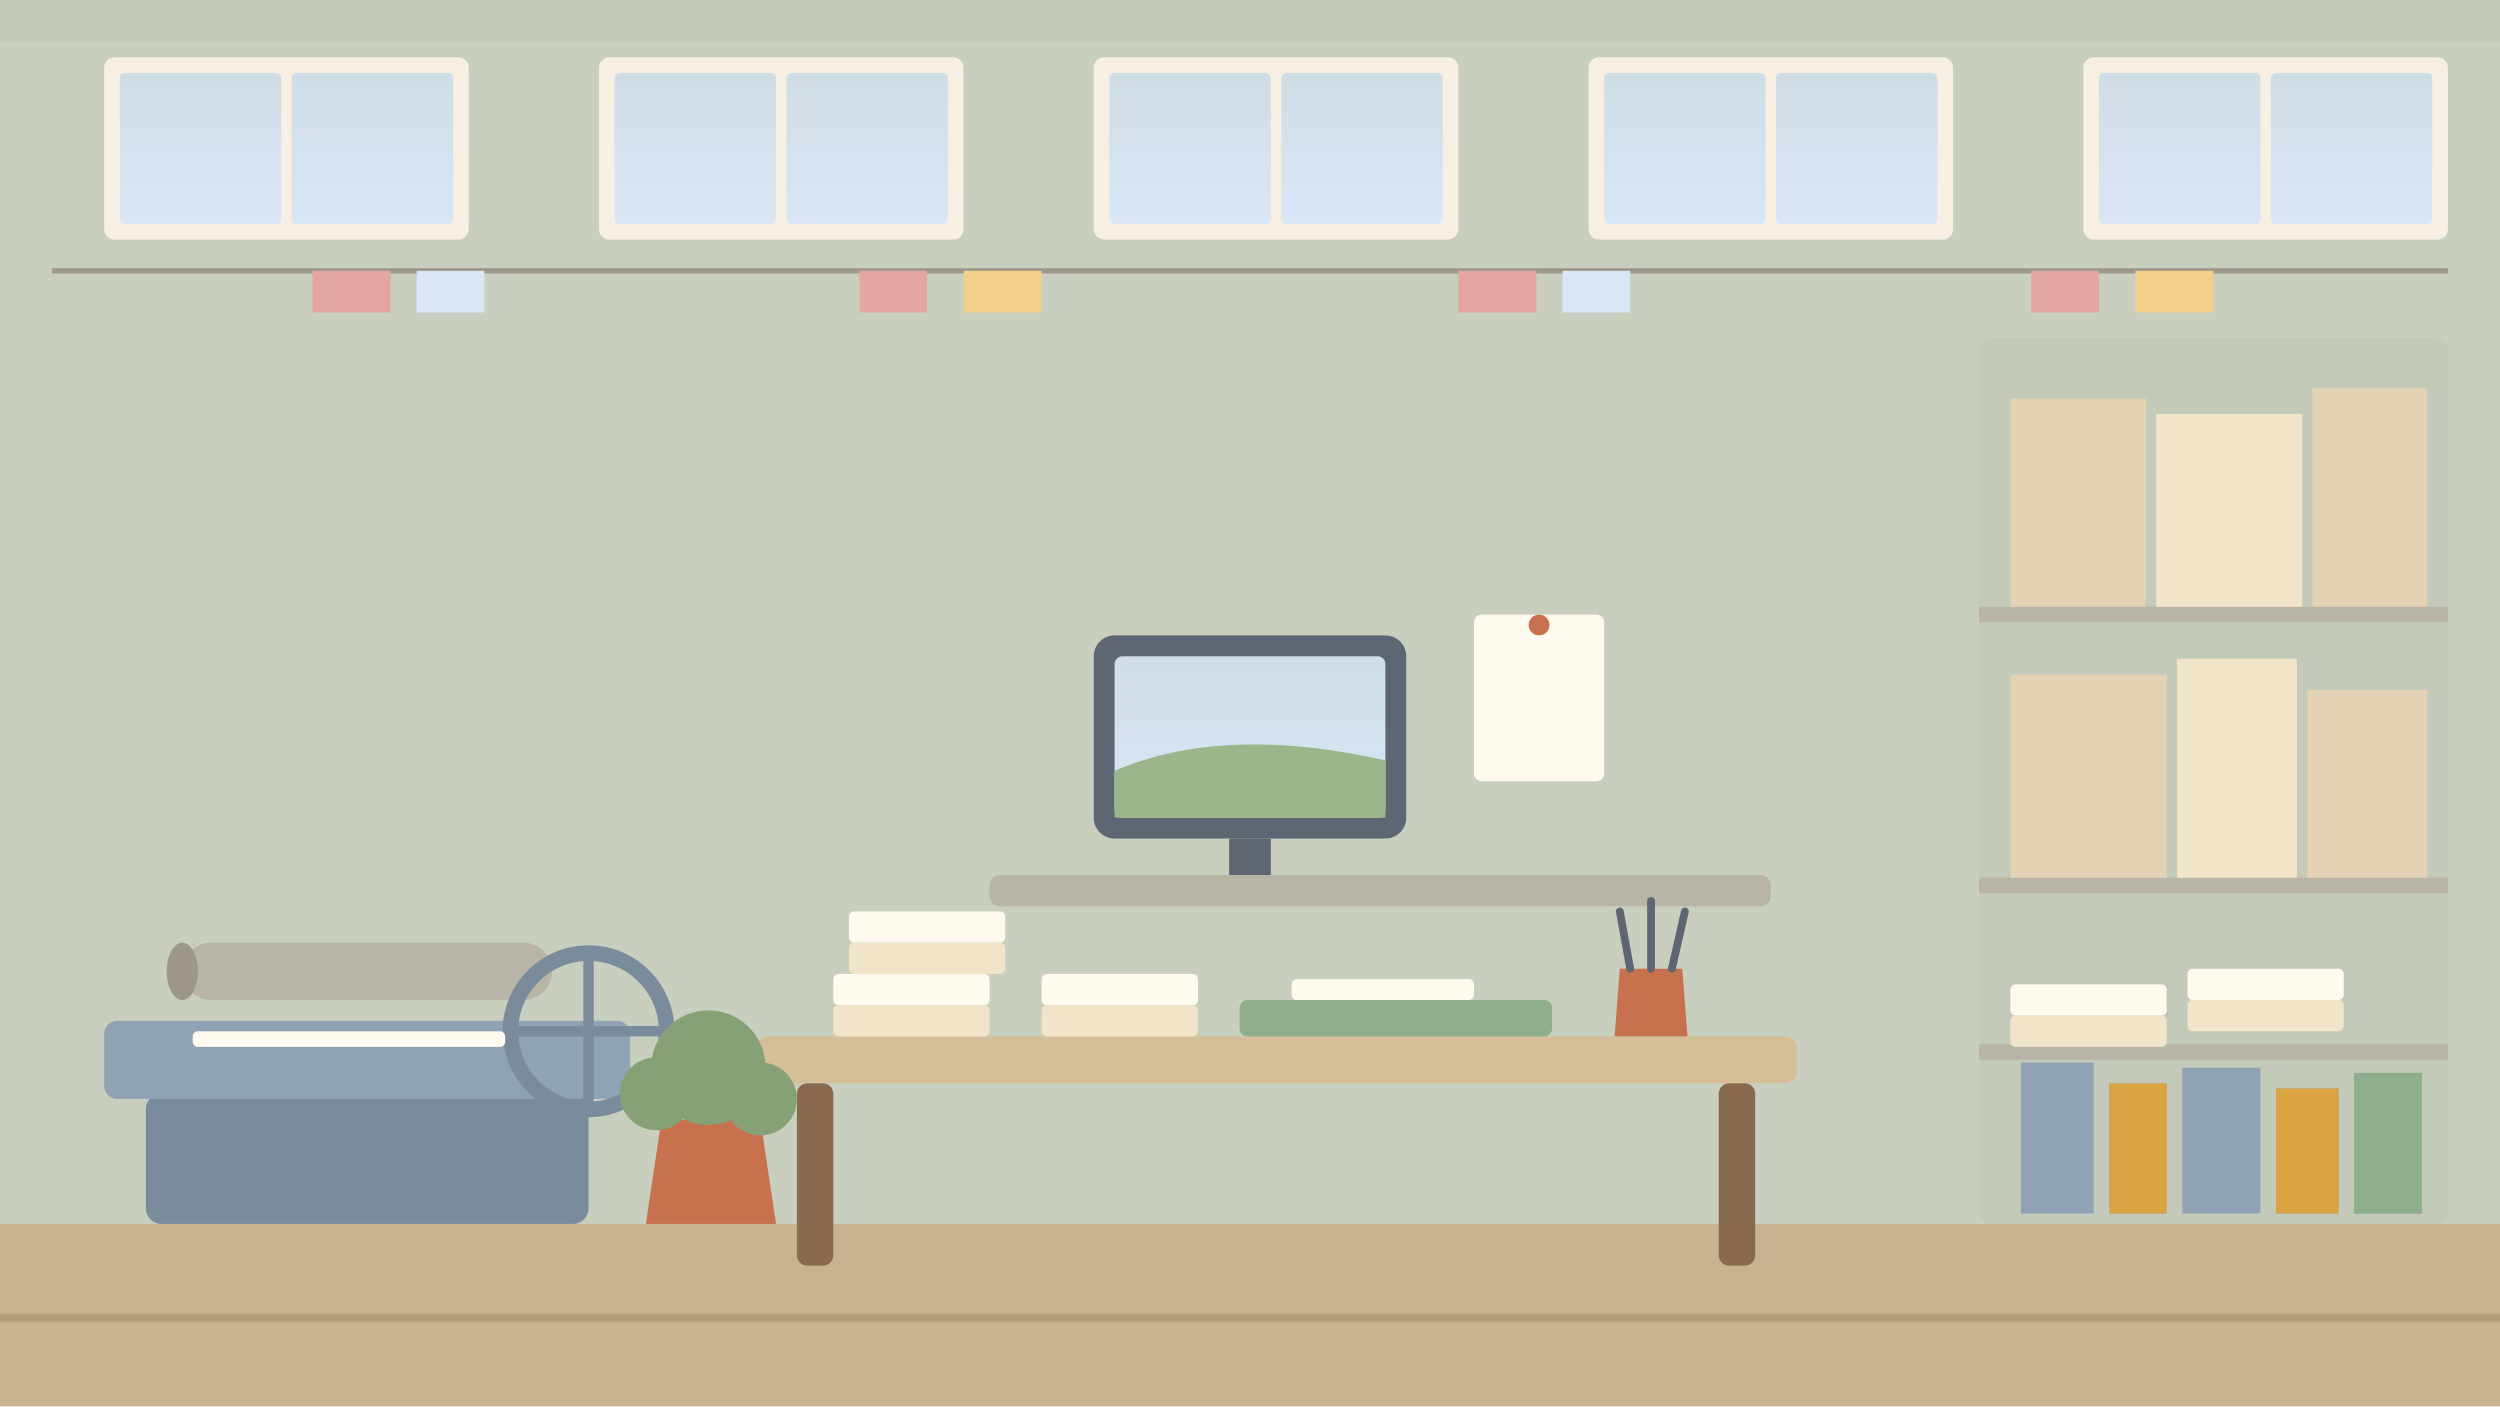
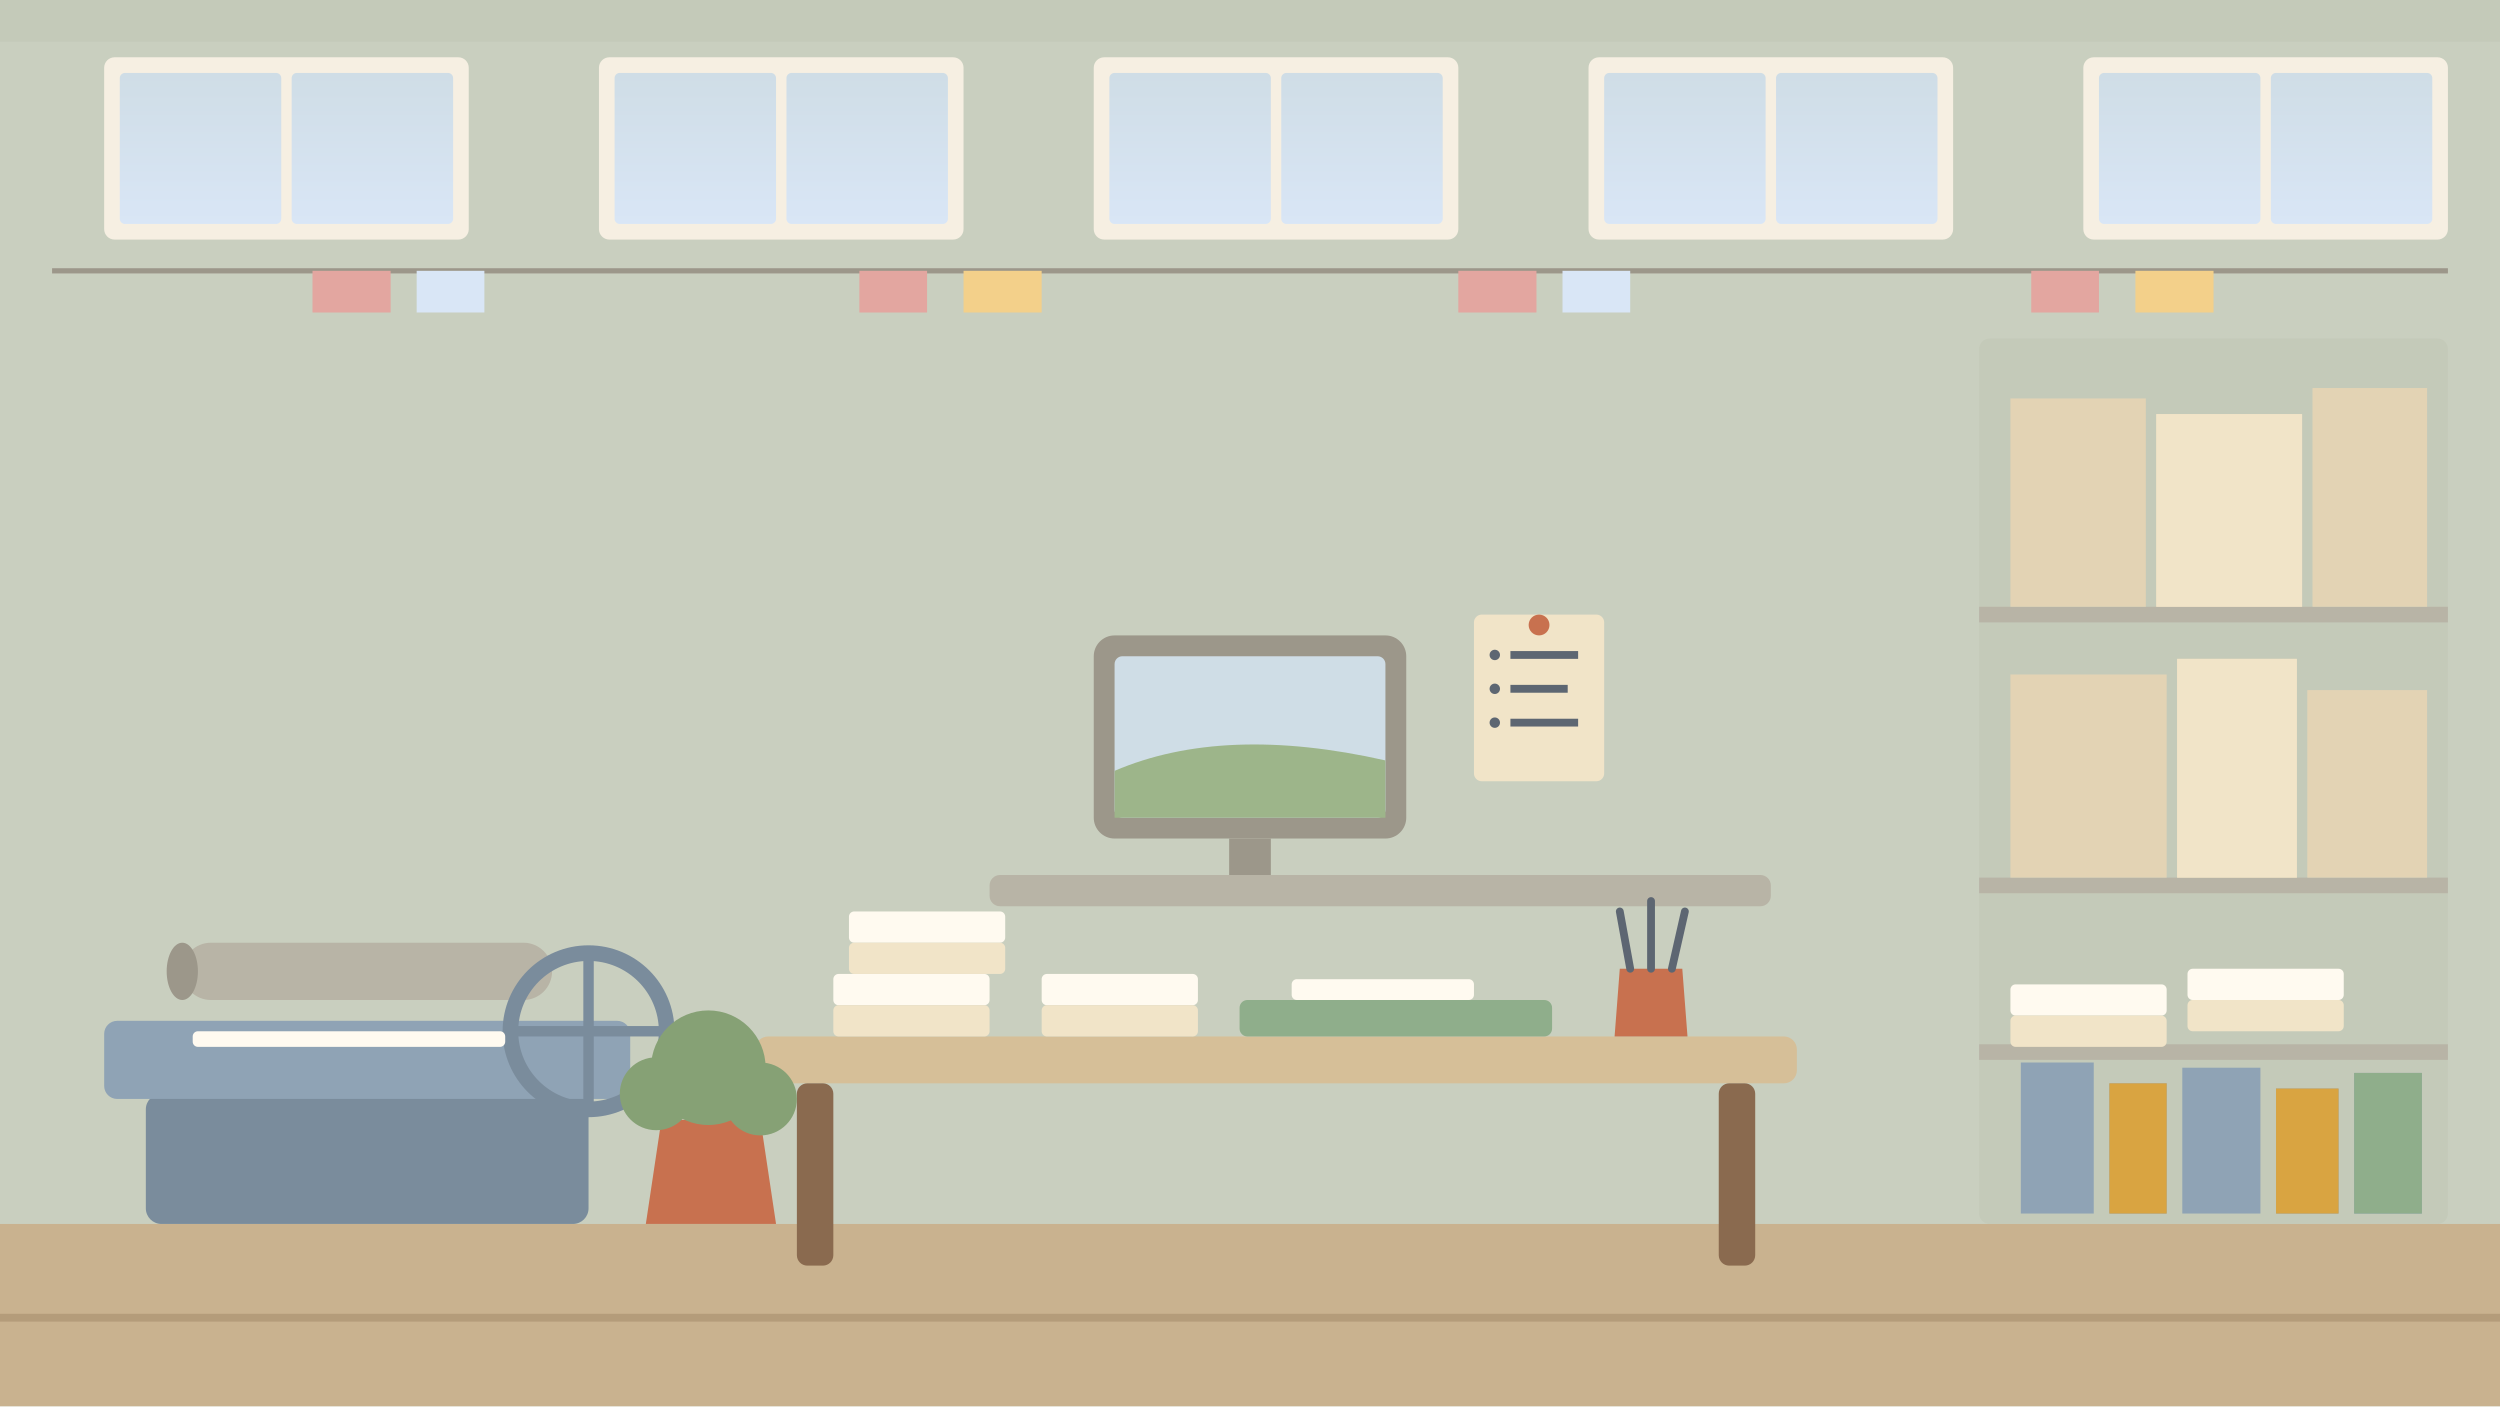
<svg xmlns="http://www.w3.org/2000/svg" viewBox="0 0 960 540" role="img" aria-labelledby="pw-t">
  <defs>
    <linearGradient id="pw-air" x1="0" y1="0" x2="0" y2="1">
      <stop offset="0" stop-color="#cfdde6" />
      <stop offset="1" stop-color="#d9e6f6" />
    </linearGradient>
    <g id="pw-cw">
      <rect width="140" height="70" rx="4" fill="#f6efe2" />
      <rect x="6" y="6" width="62" height="58" rx="2" fill="url(#pw-air)" />
      <rect x="72" y="6" width="62" height="58" rx="2" fill="url(#pw-air)" />
    </g>
    <g id="pw-ream">
      <rect width="60" height="12" rx="2" fill="#fffaf0" />
      <rect y="12" width="60" height="12" rx="2" fill="#f1e4c8" />
    </g>
  </defs>
  <rect width="960" height="540" fill="#c9cfbf" />
  <rect width="960" height="16" fill="#c4cab9" />
  <use href="#pw-cw" x="40" y="22" />
  <use href="#pw-cw" x="230" y="22" />
  <use href="#pw-cw" x="420" y="22" />
  <use href="#pw-cw" x="610" y="22" />
  <use href="#pw-cw" x="800" y="22" />
  <path d="M20 104H940" stroke="#9c978a" stroke-width="2" />
  <path d="M120 104h30v16h-30ZM330 104h26v16h-26ZM560 104h30v16h-30ZM780 104h26v16h-26Z" fill="#e3a6a0" />
  <path d="M160 104h26v16h-26ZM600 104h26v16h-26Z" fill="#d9e6f6" />
  <path d="M370 104h30v16h-30ZM820 104h30v16h-30Z" fill="#f3d08a" />
  <rect x="760" y="130" width="180" height="340" rx="4" fill="#c4cab9" />
  <path d="M760 236H940M760 340H940M760 404H940" stroke="#b8b4a6" stroke-width="6" />
  <path d="M772 233h52v-80h-52ZM828 233h56v-74h-56ZM888 233h44v-84h-44ZM772 337h60v-78h-60ZM836 337h46v-84h-46ZM886 337h46v-72h-46Z" fill="#e3d3b4" />
  <path d="M828 233h56v-74h-56ZM836 337h46v-84h-46Z" fill="#f1e4c8" />
  <use href="#pw-ream" x="772" y="378" />
  <use href="#pw-ream" x="840" y="372" />
  <path d="M776 466h28v-58h-28ZM810 466h22v-50h-22ZM838 466h30v-56h-30ZM874 466h24v-48h-24ZM904 466h26v-54h-26Z" fill="#8fa3b5" />
  <path d="M810 466h22v-50h-22ZM874 466h24v-48h-24Z" fill="#d9a441" />
  <path d="M904 466h26v-54h-26Z" fill="#8fae8b" />
  <rect x="380" y="336" width="300" height="12" rx="4" fill="#b8b4a6" />
-   <rect x="420" y="244" width="120" height="78" rx="8" fill="#5d6672" />
-   <rect x="428" y="252" width="104" height="62" rx="3" fill="url(#pw-air)" />
+   <rect x="420" y="244" width="120" height="78" rx="8" fill="#9c978a" />
+   <rect x="428" y="252" width="104" height="62" rx="3" fill="#cfdde6" />
  <path d="M428 296Q470 278 532 292V314H428Z" fill="#9db58a" />
-   <rect x="472" y="322" width="16" height="14" fill="#5d6672" />
-   <rect x="566" y="236" width="50" height="64" rx="3" fill="#fffaf0" />
+   <rect x="472" y="322" width="16" height="14" fill="#9c978a" />
+   <rect x="566" y="236" width="50" height="64" rx="3" fill="#f1e4c8" />
+   <path d="M580 250h26v3h-26ZM580 263h22v3h-22ZM580 276h26v3h-26ZM572 251.5a2 2 0 1 0 4 0a2 2 0 1 0 -4 0ZM572 264.5a2 2 0 1 0 4 0a2 2 0 1 0 -4 0ZM572 277.5a2 2 0 1 0 4 0a2 2 0 1 0 -4 0Z" fill="#5d6672" />
  <path d="M587 240a4 4 0 1 0 8 0a4 4 0 1 0 -8 0Z" fill="#c8714f" />
  <rect y="470" width="960" height="70" fill="#c9b28f" />
  <path d="M0 506H960" stroke="#b49c7a" stroke-width="3" />
  <rect x="56" y="420" width="170" height="50" rx="6" fill="#7a8c9c" />
  <rect x="40" y="392" width="202" height="30" rx="5" fill="#8fa3b5" />
  <rect x="70" y="362" width="142" height="22" rx="11" fill="#b8b4a6" />
  <path d="M64 373a6 11 0 1 0 12 0a6 11 0 1 0 -12 0Z" fill="#9c978a" />
  <path d="M196 396a30 30 0 1 0 60 0a30 30 0 1 0 -60 0Z" fill="none" stroke="#7a8c9c" stroke-width="6" />
  <path d="M226 366V426M196 396H256" stroke="#7a8c9c" stroke-width="4" />
  <rect x="74" y="396" width="120" height="6" rx="2" fill="#fffaf0" />
  <rect x="290" y="398" width="400" height="18" rx="5" fill="#d6bf98" />
  <rect x="306" y="416" width="14" height="70" rx="4" fill="#8a6a4f" />
  <rect x="660" y="416" width="14" height="70" rx="4" fill="#8a6a4f" />
  <use href="#pw-ream" x="320" y="374" />
  <use href="#pw-ream" x="326" y="350" />
  <use href="#pw-ream" x="400" y="374" />
  <rect x="476" y="384" width="120" height="14" rx="3" fill="#8fae8b" />
  <rect x="496" y="376" width="70" height="8" rx="2" fill="#fffaf0" />
  <path d="M620 398h28l-2 -26h-24Z" fill="#c8714f" />
  <path d="M626 372l-4 -22M634 372V346M642 372l5 -22" stroke="#5d6672" stroke-width="3" stroke-linecap="round" />
  <path d="M248 470h50l-6 -40h-38Z" fill="#c8714f" />
  <path d="M250 410a22 22 0 1 0 44 0a22 22 0 1 0 -44 0ZM238 420a14 14 0 1 0 28 0a14 14 0 1 0 -28 0ZM278 422a14 14 0 1 0 28 0a14 14 0 1 0 -28 0Z" fill="#86a175" />
</svg>
